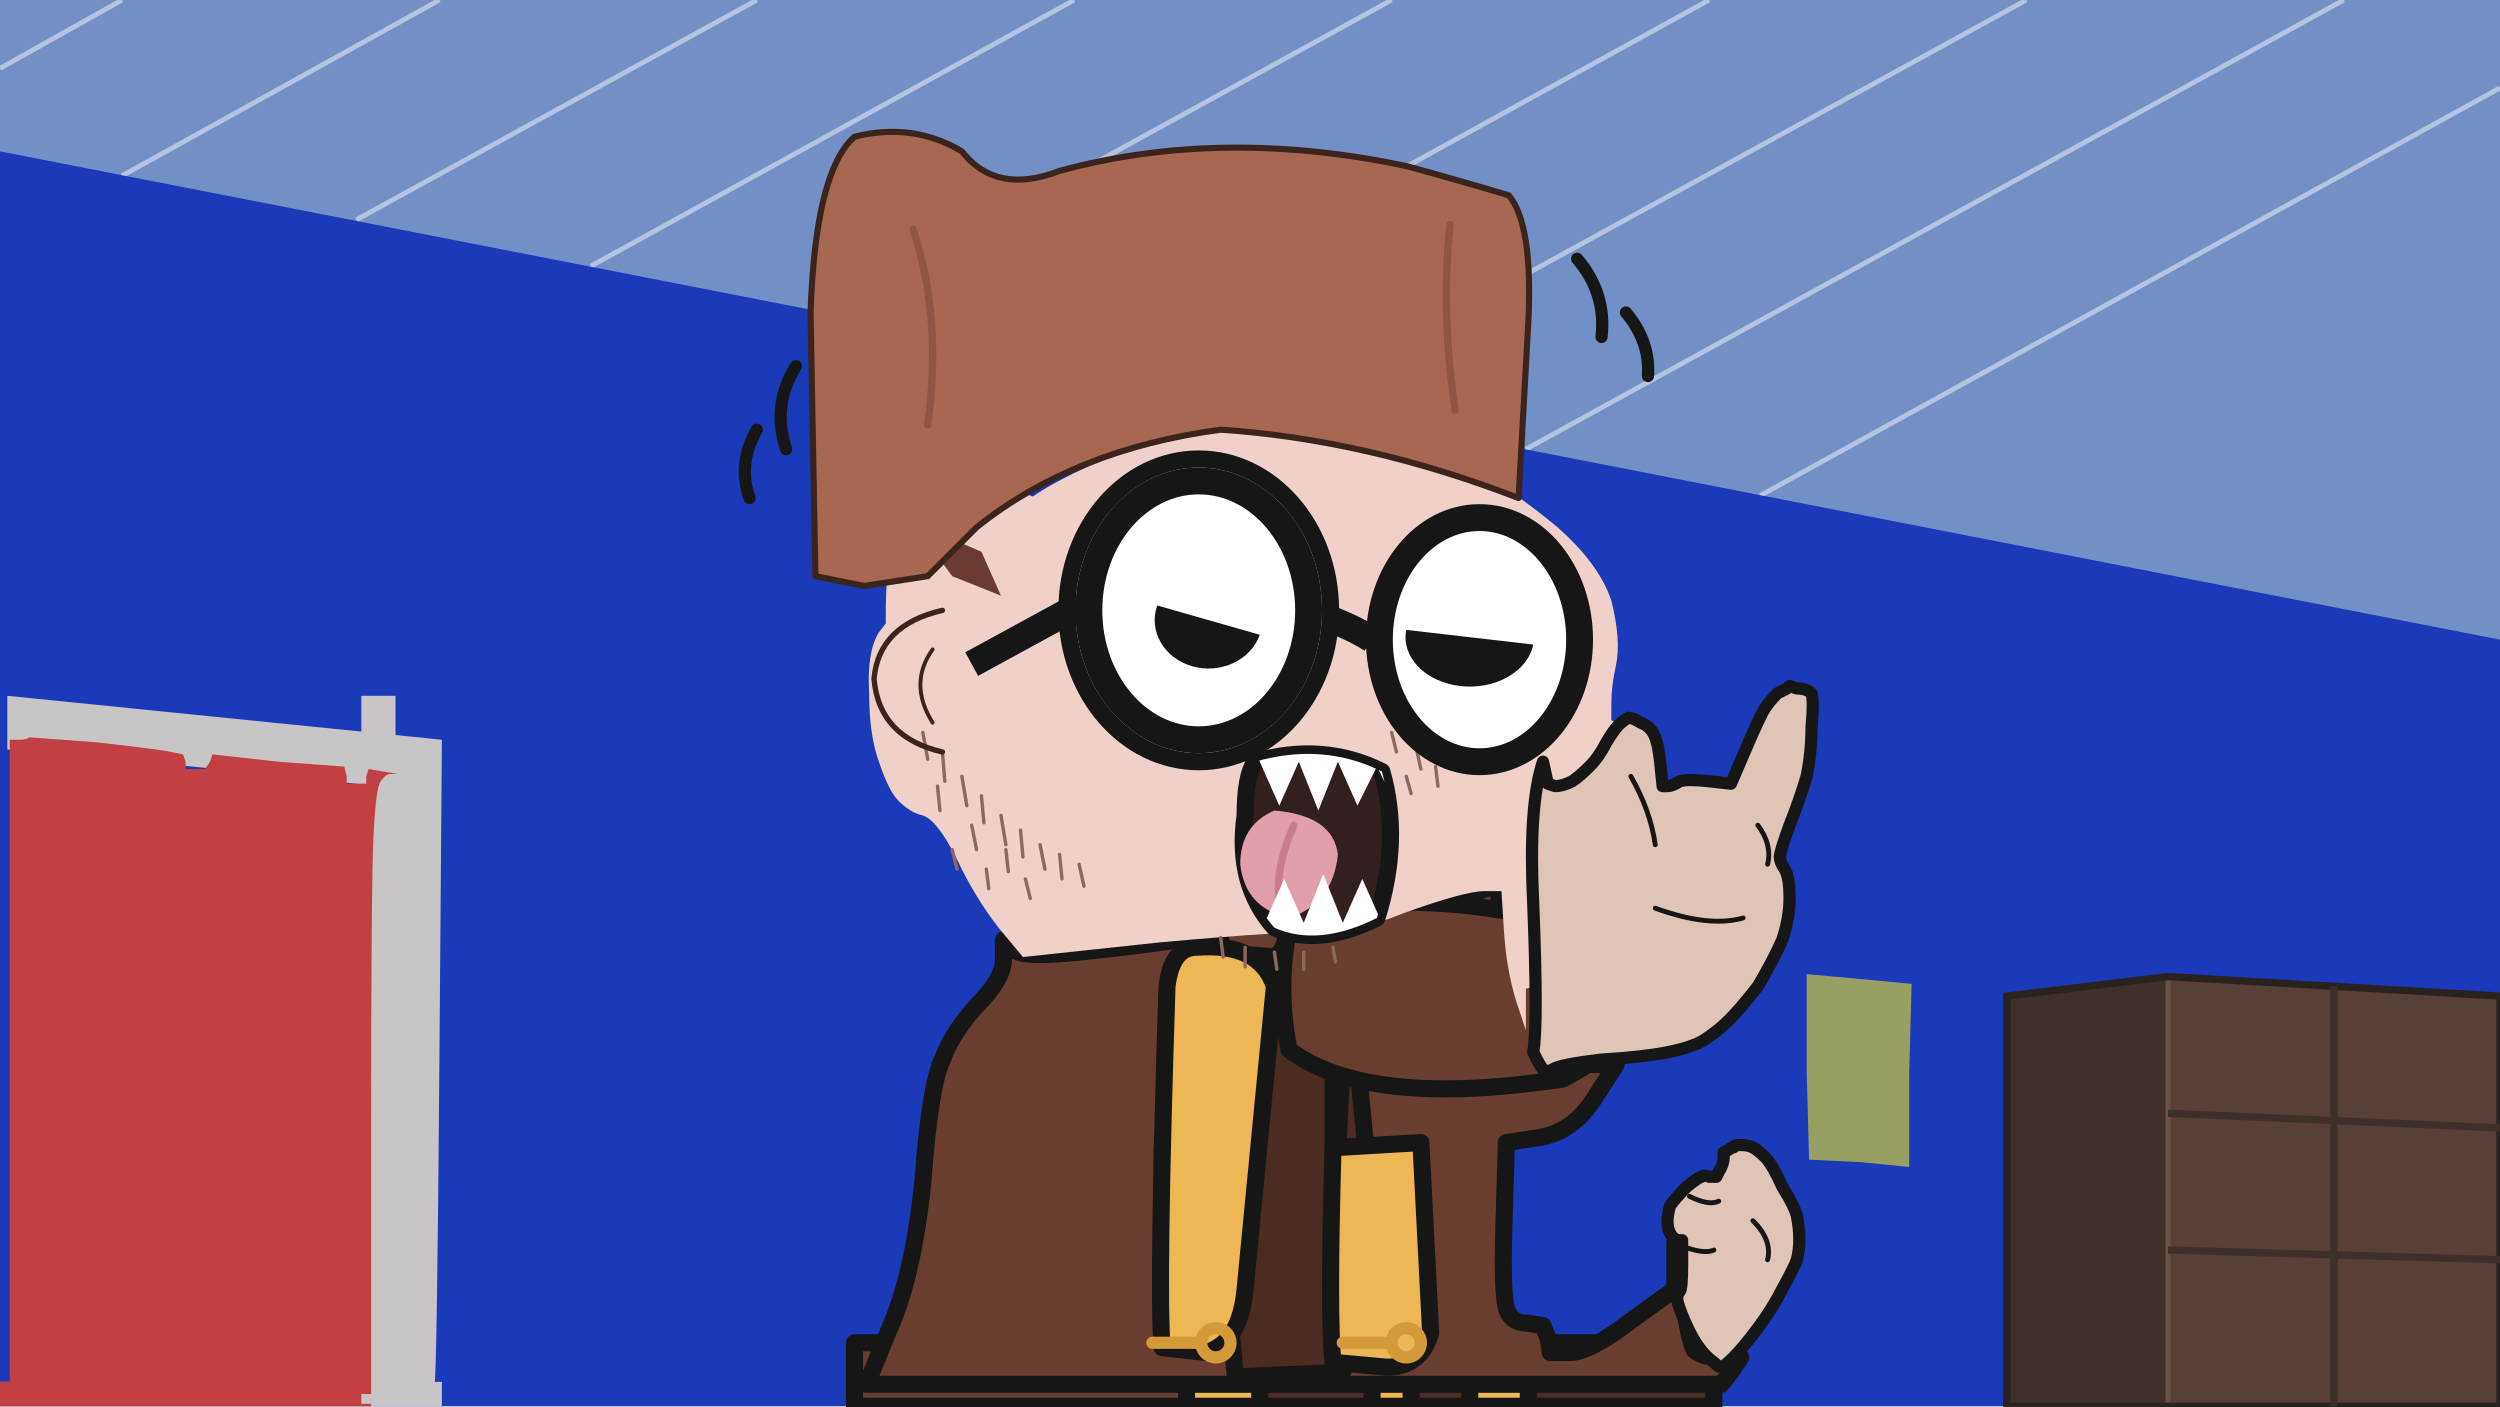
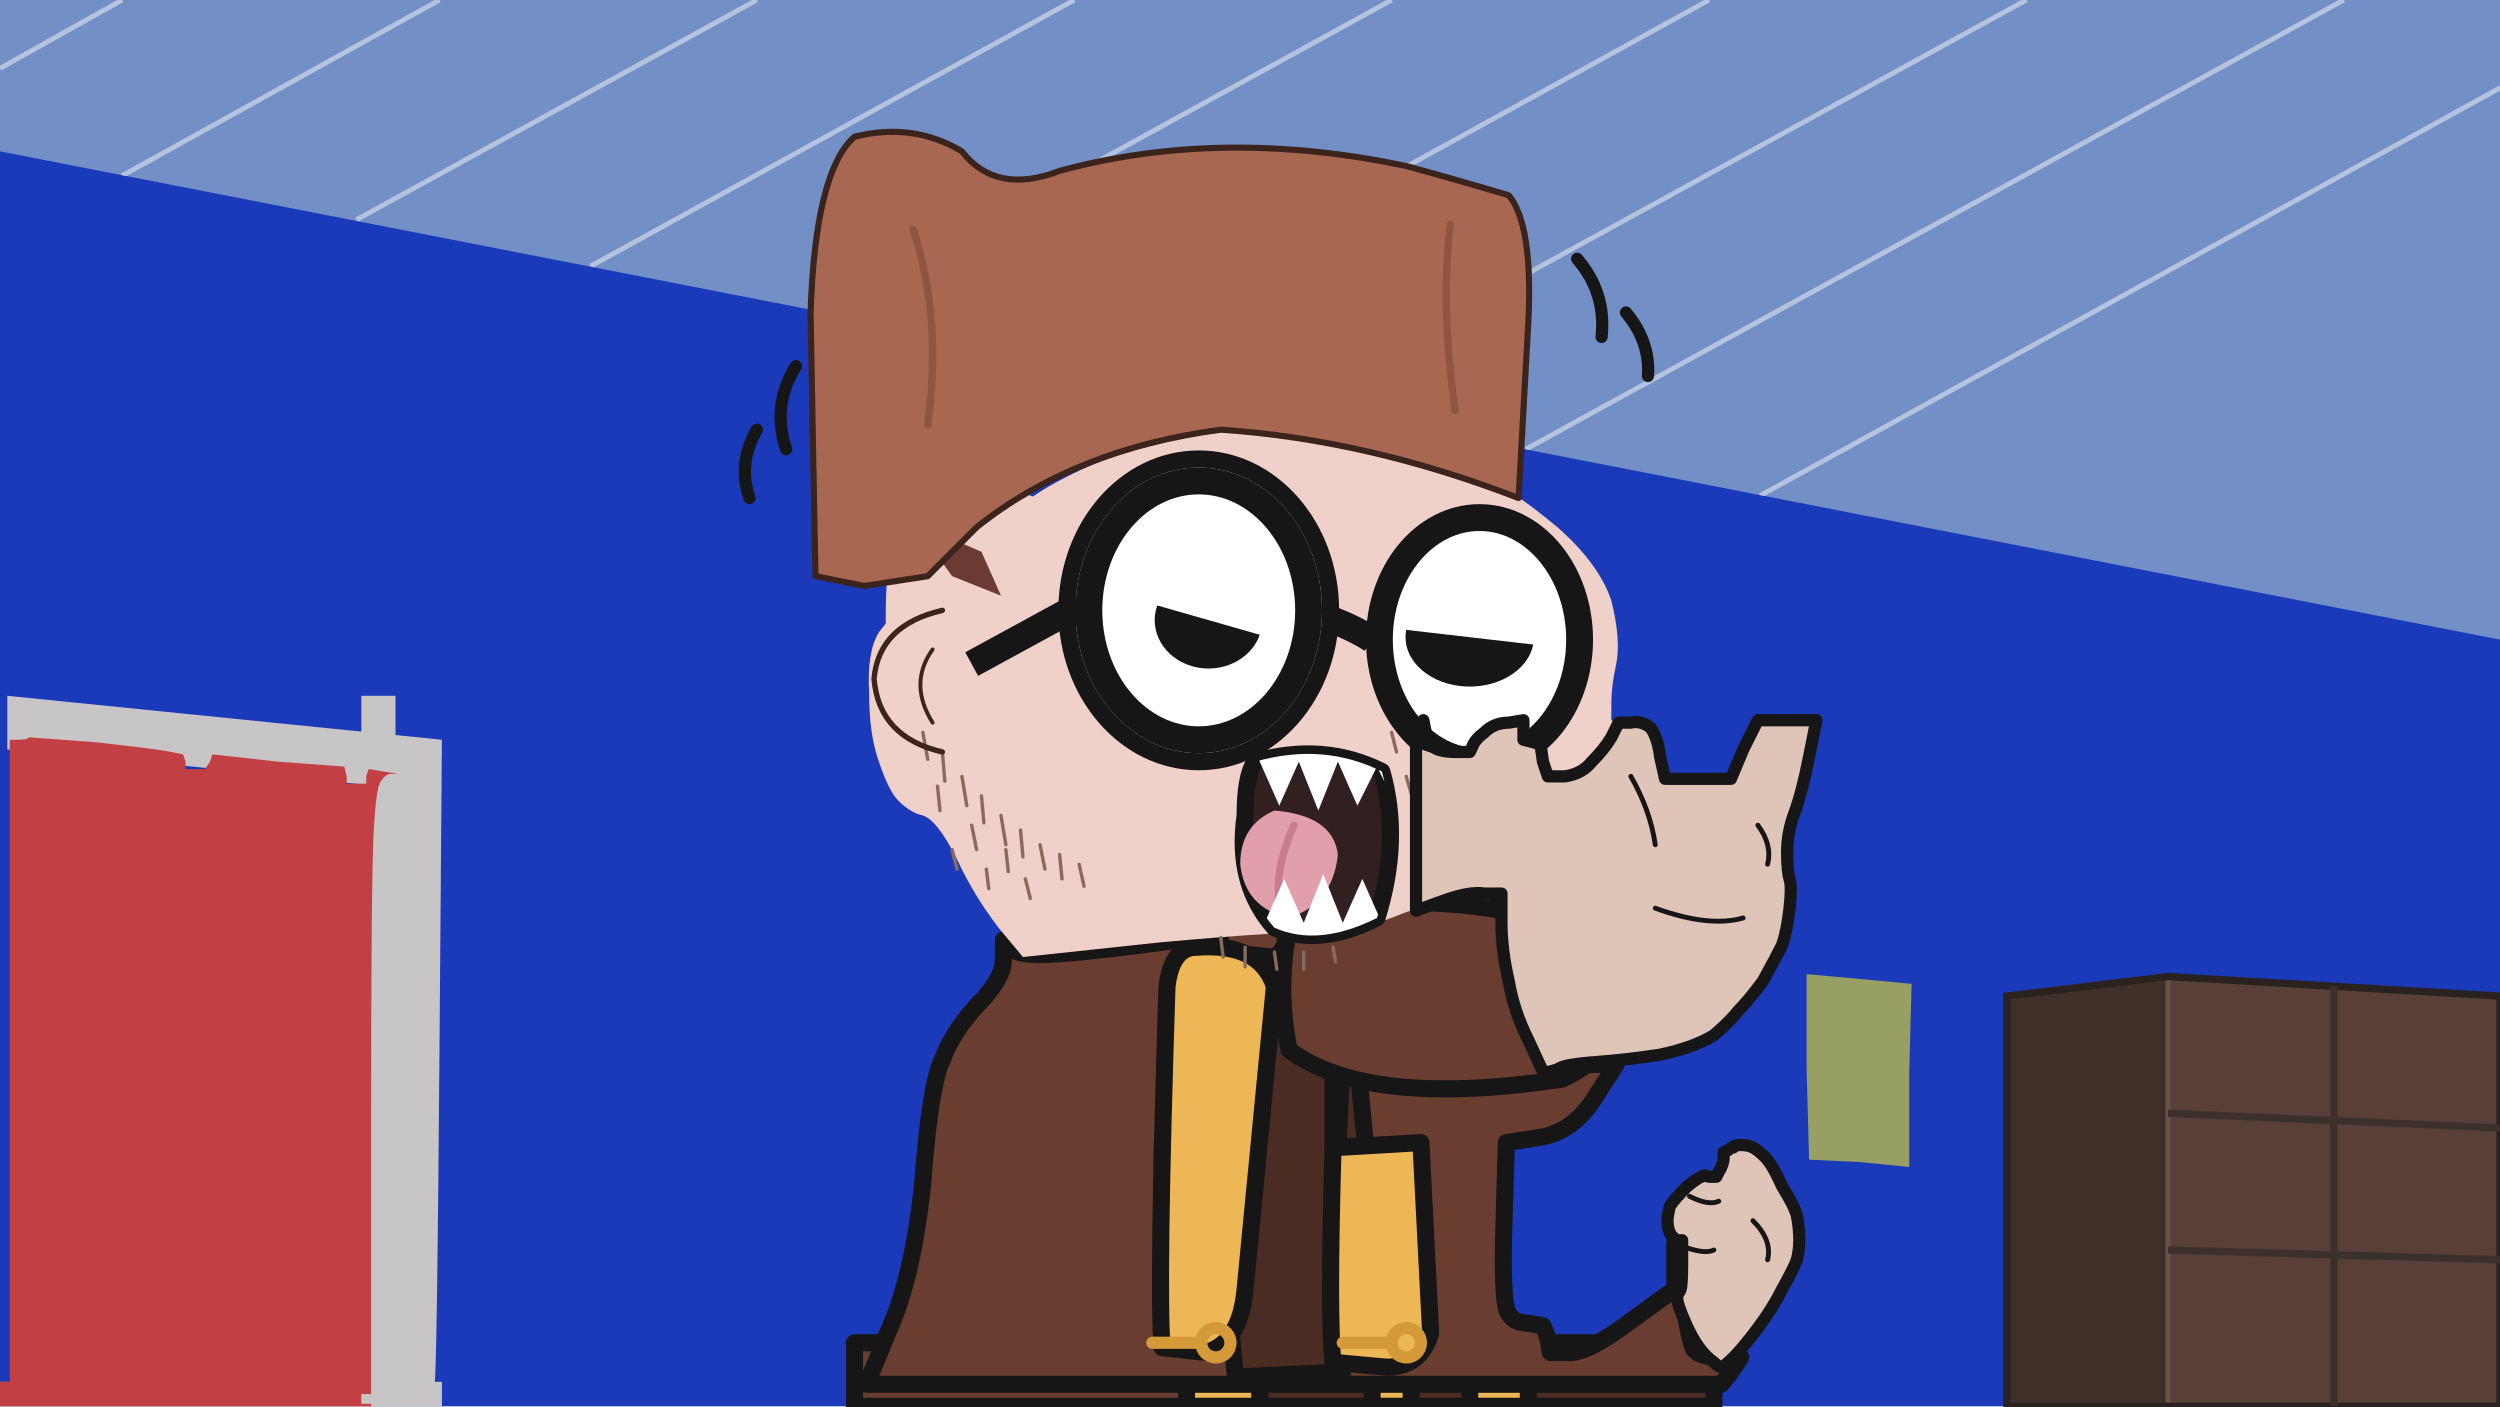
<svg xmlns="http://www.w3.org/2000/svg" viewBox="0 0 1024 576">
  <defs>
    <clipPath id="cc">
      <path d="M0 0h1024v262L0 62z" />
    </clipPath>
    <path id="fp" d="M506 174Q507 173 526 174Q544 174 568 180Q592 187 606 194Q620 201 638 216Q655 231 660 246Q664 262 662 272Q660 281 660 288L660 295L662 296L664 296L664 346L663 396L644 400L625 405L625 414L625 422L621 410Q617 397 616 381L615 365L608 365Q600 365 575 374Q550 384 540 382Q531 381 475 386L419 392L409 380Q399 367 392 352Q384 336 378 334Q373 333 368 328Q364 324 360 312Q356 301 356 284Q355 267 360 259Q366 251 368 250L369 248L376 257L383 266L390 266Q397 266 402 262Q408 257 408 250L408 243L404 242L400 242L403 228Q406 213 430 199Q455 185 480 180Q506 174 506 174Z" />
    <path id="mp" d="M514 312Q542 304 566 316Q574 344 564 376Q540 388 522 380Q506 362 510 334Q510 318 514 312Z" />
    <clipPath id="mc">
      <use href="#mp" />
    </clipPath>
    <clipPath id="ll">
      <ellipse cx="491" cy="250" rx="42" ry="50" />
    </clipPath>
    <clipPath id="rl">
      <ellipse cx="606" cy="262" rx="38" ry="47" />
    </clipPath>
  </defs>
  <path d="M0 0h1024v576H0z" fill="#1a3ab9" />
  <path d="M0 566h181v10H0z" fill="#c8c5c6" />
  <path d="M0 566h152v10H0z" fill="#c24043" />
  <path d="M148 285h14v290h-14z" fill="#c8c5c6" />
  <path d="M0 0h1024v262L0 62z" fill="#728fc6" />
  <g fill="none" stroke="#b4c4de" stroke-width="2" clip-path="url(#cc)">
    <path d="M0 28 50 0" />
    <path d="M50 72 180 0" />
    <path d="M146 90 310 0" />
    <path d="M242 109 440 0" />
    <path d="M337 128 570 0" />
    <path d="M433 147 700 0" />
    <path d="M529 165 830 0" />
    <path d="M625 184 960 0" />
    <path d="M721 203 1024 36" />
  </g>
  <path d="M3 286L3 285L92 294L181 303L180 432Q179 562 178 567L178 572L168 572L157 572L156 447L155 322L79 314L3 307L3 296Q3 286 3 286Z" fill="#c8c5c6" />
  <path d="M12 302Q12 302 39 304Q66 307 70 308L75 309L76 312L76 315L80 315L84 315L86 312L87 309L114 312L141 314L142 318L142 321L146 321L150 321L150 318L151 315L157 316L163 317L160 317Q158 317 156 320Q154 322 153 342Q152 362 152 466L152 571L78 571L4 571L4 437L4 303L8 303Q11 303 12 302Z" fill="#c24043" />
  <path d="M822 408 888 400 888 576 822 576Z" fill="#40302a" />
  <path d="M888 400 1024 408 1024 576 888 576Z" fill="#584038" />
  <path d="M888 400 888 576" fill="none" stroke="#6a5248" stroke-width="2" />
  <path d="M822 408 888 400 1024 408 1024 576 822 576Z" fill="none" stroke="#2a221e" stroke-width="3" />
  <g fill="none" stroke="#3d302a" stroke-width="3">
    <path d="M956 404 956 576" />
    <path d="M888 456 1024 462" />
    <path d="M888 512 1024 516" />
  </g>
  <path d="M740 400L740 399L762 401L783 403L782 440L782 478L762 476L741 475L740 438Q740 400 740 400Z" fill="#979f62" />
  <g stroke="#161616" stroke-width="7" stroke-linejoin="round">
    <path d="M350 550h138v26H350z" fill="#693e31" />
    <path d="M486 550h32v26h-32z" fill="#eeb755" />
    <path d="M516 550h50v26h-50z" fill="#4a2c22" />
    <path d="M562 550h20v26h-20z" fill="#eeb755" />
    <path d="M578 550h28v26h-28z" fill="#4a2c22" />
    <path d="M602 550h28v26h-28z" fill="#eeb755" />
    <path d="M626 550h76v26h-76z" fill="#4a2c22" />
    <path d="M527 360L527 360L544 360L561 360L562 367L563 374L572 374Q582 374 598 368L614 362L614 380Q615 399 622 417L628 435L645 436L662 436L653 450Q644 464 630 466L617 468L616 502Q615 535 618 538Q620 542 626 542L632 543L634 548L635 554L643 554Q651 554 668 541L686 528L686 518L686 509L689 530Q692 550 694 553Q697 556 705 556L713 556L709 562L705 567L530 567L355 567L364 545Q374 523 378 484Q381 444 386 434Q390 423 400 412Q411 401 411 393L411 385L414 388Q416 391 426 391Q437 391 468 387L498 383L488 414Q477 444 476 471Q476 498 480 510L484 522L498 522L511 521L512 516L512 511L517 510L522 509L522 501L522 493L515 492L508 491L508 480Q508 468 513 446Q518 424 526 408Q534 392 534 384L534 376L522 373L510 370L516 370L521 370L524 366Q527 361 527 360Z" fill="#693e31" />
    <path d="M500 378Q513 374 526 380Q528 388 522 392L500 390Z" fill="#693e31" />
    <path d="M508 394L552 394 560 476 550 562 506 564 498 478Z" fill="#4a2c22" />
    <path d="M490 388Q516 386 522 404L510 528Q508 550 494 554L476 552Q474 528 478 404Q480 388 490 388Z" fill="#eeb755" />
    <path d="M546 392L574 394 572 432 550 430 548 470L582 468 586 546Q582 560 568 560L546 558Q544 540 546 470Z" fill="#eeb755" />
    <g fill="none" stroke="#d49a3a" stroke-width="5" stroke-linecap="round">
      <path d="M472 550h20" />
      <circle cx="498" cy="550" r="6" />
    </g>
    <g fill="none" stroke="#d49a3a" stroke-width="5" stroke-linecap="round">
      <path d="M550 550h20" />
      <circle cx="576" cy="550" r="6" />
    </g>
    <path d="M530 372Q620 362 668 392Q676 424 640 442Q560 454 528 430Q522 400 530 372Z" fill="#693e31" />
    <use href="#fp" fill="#f0d1c9" stroke="none" />
    <path d="M370 200Q358 240 366 290Q380 312 430 300Q452 268 444 220Q420 190 370 200Z" fill="#f0d1c9" stroke="none" />
    <ellipse cx="491" cy="250" rx="54" ry="62" fill="#f0d1c9" />
    <path d="M374 214L402 226 410 244 390 236Z" fill="#6b3a32" stroke="none" />
    <path d="M378 300l2 11M386 308l1 12M394 318l2 12M402 326l1 11M410 334l2 12M418 340l1 11M426 346l2 10M434 350l1 10M442 354l2 9M384 322l1 10M398 338l2 10M412 348l1 9M390 348l2 8M404 356l1 8M420 360l2 8M500 384l1 8M510 388l0 8M522 390l1 7M534 390l0 7M546 388l1 6M570 300l2 8M580 306l2 9M588 314l1 8M576 318l2 7" fill="none" stroke="#8a6a5e" stroke-width="1.4" stroke-linecap="round" />
    <path d="M514 312Q542 304 566 316Q574 344 564 376Q540 388 522 380Q506 362 510 334Q510 318 514 312Z" fill="#31201f" />
    <path d="M522 332Q546 334 548 350Q546 370 528 376Q510 372 508 354Q508 338 522 332Z" fill="#e19eab" stroke="none" />
    <path d="M530 338Q522 356 524 370" fill="none" stroke="#c87d8c" stroke-width="3" stroke-linecap="round" />
    <g clip-path="url(#mc)">
      <path d="M516 312 524 330 532 312 540 332 548 312 556 330 564 314 570 326 572 308 514 306Z" fill="#fff" stroke="none" />
      <path d="M518 378 526 360 534 378 542 358 550 378 558 360 566 378 570 368 570 384 516 384Z" fill="#fff" stroke="none" />
    </g>
  </g>
  <path d="M334 236L332 128Q334 70 350 56Q374 50 394 62Q408 80 434 70Q500 52 576 68Q598 74 618 80Q628 92 626 132L622 204Q560 180 500 176Q440 184 400 216L380 236 354 240 334 236Z" fill="#a76751" stroke="#3a241c" stroke-width="2.5" stroke-linejoin="round" />
  <g fill="none" stroke="#8f5540" stroke-width="3" stroke-linecap="round">
    <path d="M374 94q12 36 6 80" />
    <path d="M594 92q-4 34 2 76" />
  </g>
  <path d="M386 250Q360 256 358 278Q360 302 386 308" fill="none" stroke="#3a241c" stroke-width="2.2" stroke-linecap="round" />
  <g fill="none" stroke="#3a241c" stroke-width="1.6" stroke-linecap="round">
    <path d="M382 266Q372 280 382 296" />
  </g>
  <ellipse cx="491" cy="250" rx="44" ry="52" fill="#fff" />
  <ellipse cx="606" cy="262" rx="40" ry="49" fill="#fff" />
  <g clip-path="url(#ll)" fill="#161616" stroke="none">
    <path d="M474 248A20 18 0 0 0 516 260Z" />
  </g>
  <g clip-path="url(#rl)" fill="#161616" stroke="none">
    <path d="M576 258A26 20 0 0 0 628 264Z" />
  </g>
  <g fill="none" stroke="#161616" stroke-width="11">
    <ellipse cx="491" cy="250" rx="45" ry="53" />
    <ellipse cx="606" cy="262" rx="41" ry="50" />
    <path d="M546 254q10 4 16 8" />
    <path d="M442 248 398 272" />
  </g>
-   <path d="M732 282L733 281L736 282Q740 282 742 284Q743 287 742 298Q742 308 740 318Q737 328 733 338Q729 349 729 351Q729 353 731 356Q733 359 733 368Q733 376 730 385Q726 394 720 404Q713 413 708 418Q704 422 698 426Q693 429 683 431Q673 433 656 434Q639 436 636 438L634 439L632 438Q631 437 628 431Q630 420 628 370Q626 330 632 312L634 321L637 322Q640 322 644 320Q647 318 651 314Q655 310 658 304Q661 299 663 297Q665 295 667 294Q669 294 672 296Q675 297 677 300Q679 303 680 312L681 322L683 322Q685 322 688 320Q691 319 700 320L709 321L715 307Q721 293 723 290Q725 287 728 284Q732 282 732 282Z" fill="#dec5b7" stroke="#161616" stroke-width="5" stroke-linejoin="round" />
+   <path d="M583 296L583 295L584 300L584 305L587 306Q590 308 596 308L602 308L603 306Q604 303 608 300Q612 296 618 296L624 295L624 299L624 303L628 304L631 305L632 312L634 318L641 318Q648 317 652 312Q657 307 660 302L663 296L668 296Q672 295 676 298Q679 302 680 310L682 319L696 319L709 319L714 307L720 295L732 295L744 295L741 310Q738 325 735 333Q732 341 732 349Q732 357 733 360Q734 363 733 372Q732 381 730 387Q727 393 722 402Q716 410 712 414Q709 418 702 424Q694 429 680 432Q667 434 654 435Q640 436 638 438Q635 439 634 439L632 439L626 426Q620 414 618 402Q615 389 615 378L615 366L608 366Q602 365 591 369L580 373L580 338L580 303L582 302L583 302L583 299Q583 296 583 296Z" fill="#dec5b7" stroke="#161616" stroke-width="5" stroke-linejoin="round" />
  <g fill="none" stroke="#161616" stroke-width="2" stroke-linecap="round">
    <path d="M668 318q8 14 10 28" />
    <path d="M720 338q6 8 4 16" />
    <path d="M678 372q22 8 36 4" />
  </g>
  <path d="M710 470Q710 469 713 469Q716 469 718 470Q720 471 723 474Q726 477 730 486Q735 494 736 498Q737 503 737 508Q737 512 736 516Q735 519 730 528Q726 536 720 544Q714 552 710 556Q706 560 705 560Q704 560 702 558Q699 556 696 552Q693 548 690 541Q687 534 687 532Q687 530 688 529Q689 528 689 518L689 508L687 508Q685 507 684 505Q683 503 683 500Q683 498 684 494Q686 491 691 486Q696 482 697 482Q698 481 700 482L703 482L704 480Q706 477 706 474L706 472L708 471Q709 470 710 470Z" fill="#dec5b7" stroke="#161616" stroke-width="5" stroke-linejoin="round" />
  <g fill="none" stroke="#161616" stroke-width="2" stroke-linecap="round">
    <path d="M692 490q8 4 12 2" />
    <path d="M688 510q10 4 14 2" />
    <path d="M718 500q8 8 6 16" />
  </g>
  <g fill="none" stroke="#161616" stroke-width="5" stroke-linecap="round">
    <path d="M326 150q-10 16-4 34" />
    <path d="M310 176q-8 14-3 28" />
    <path d="M646 106q12 14 10 32" />
    <path d="M666 128q10 12 9 26" />
  </g>
</svg>
